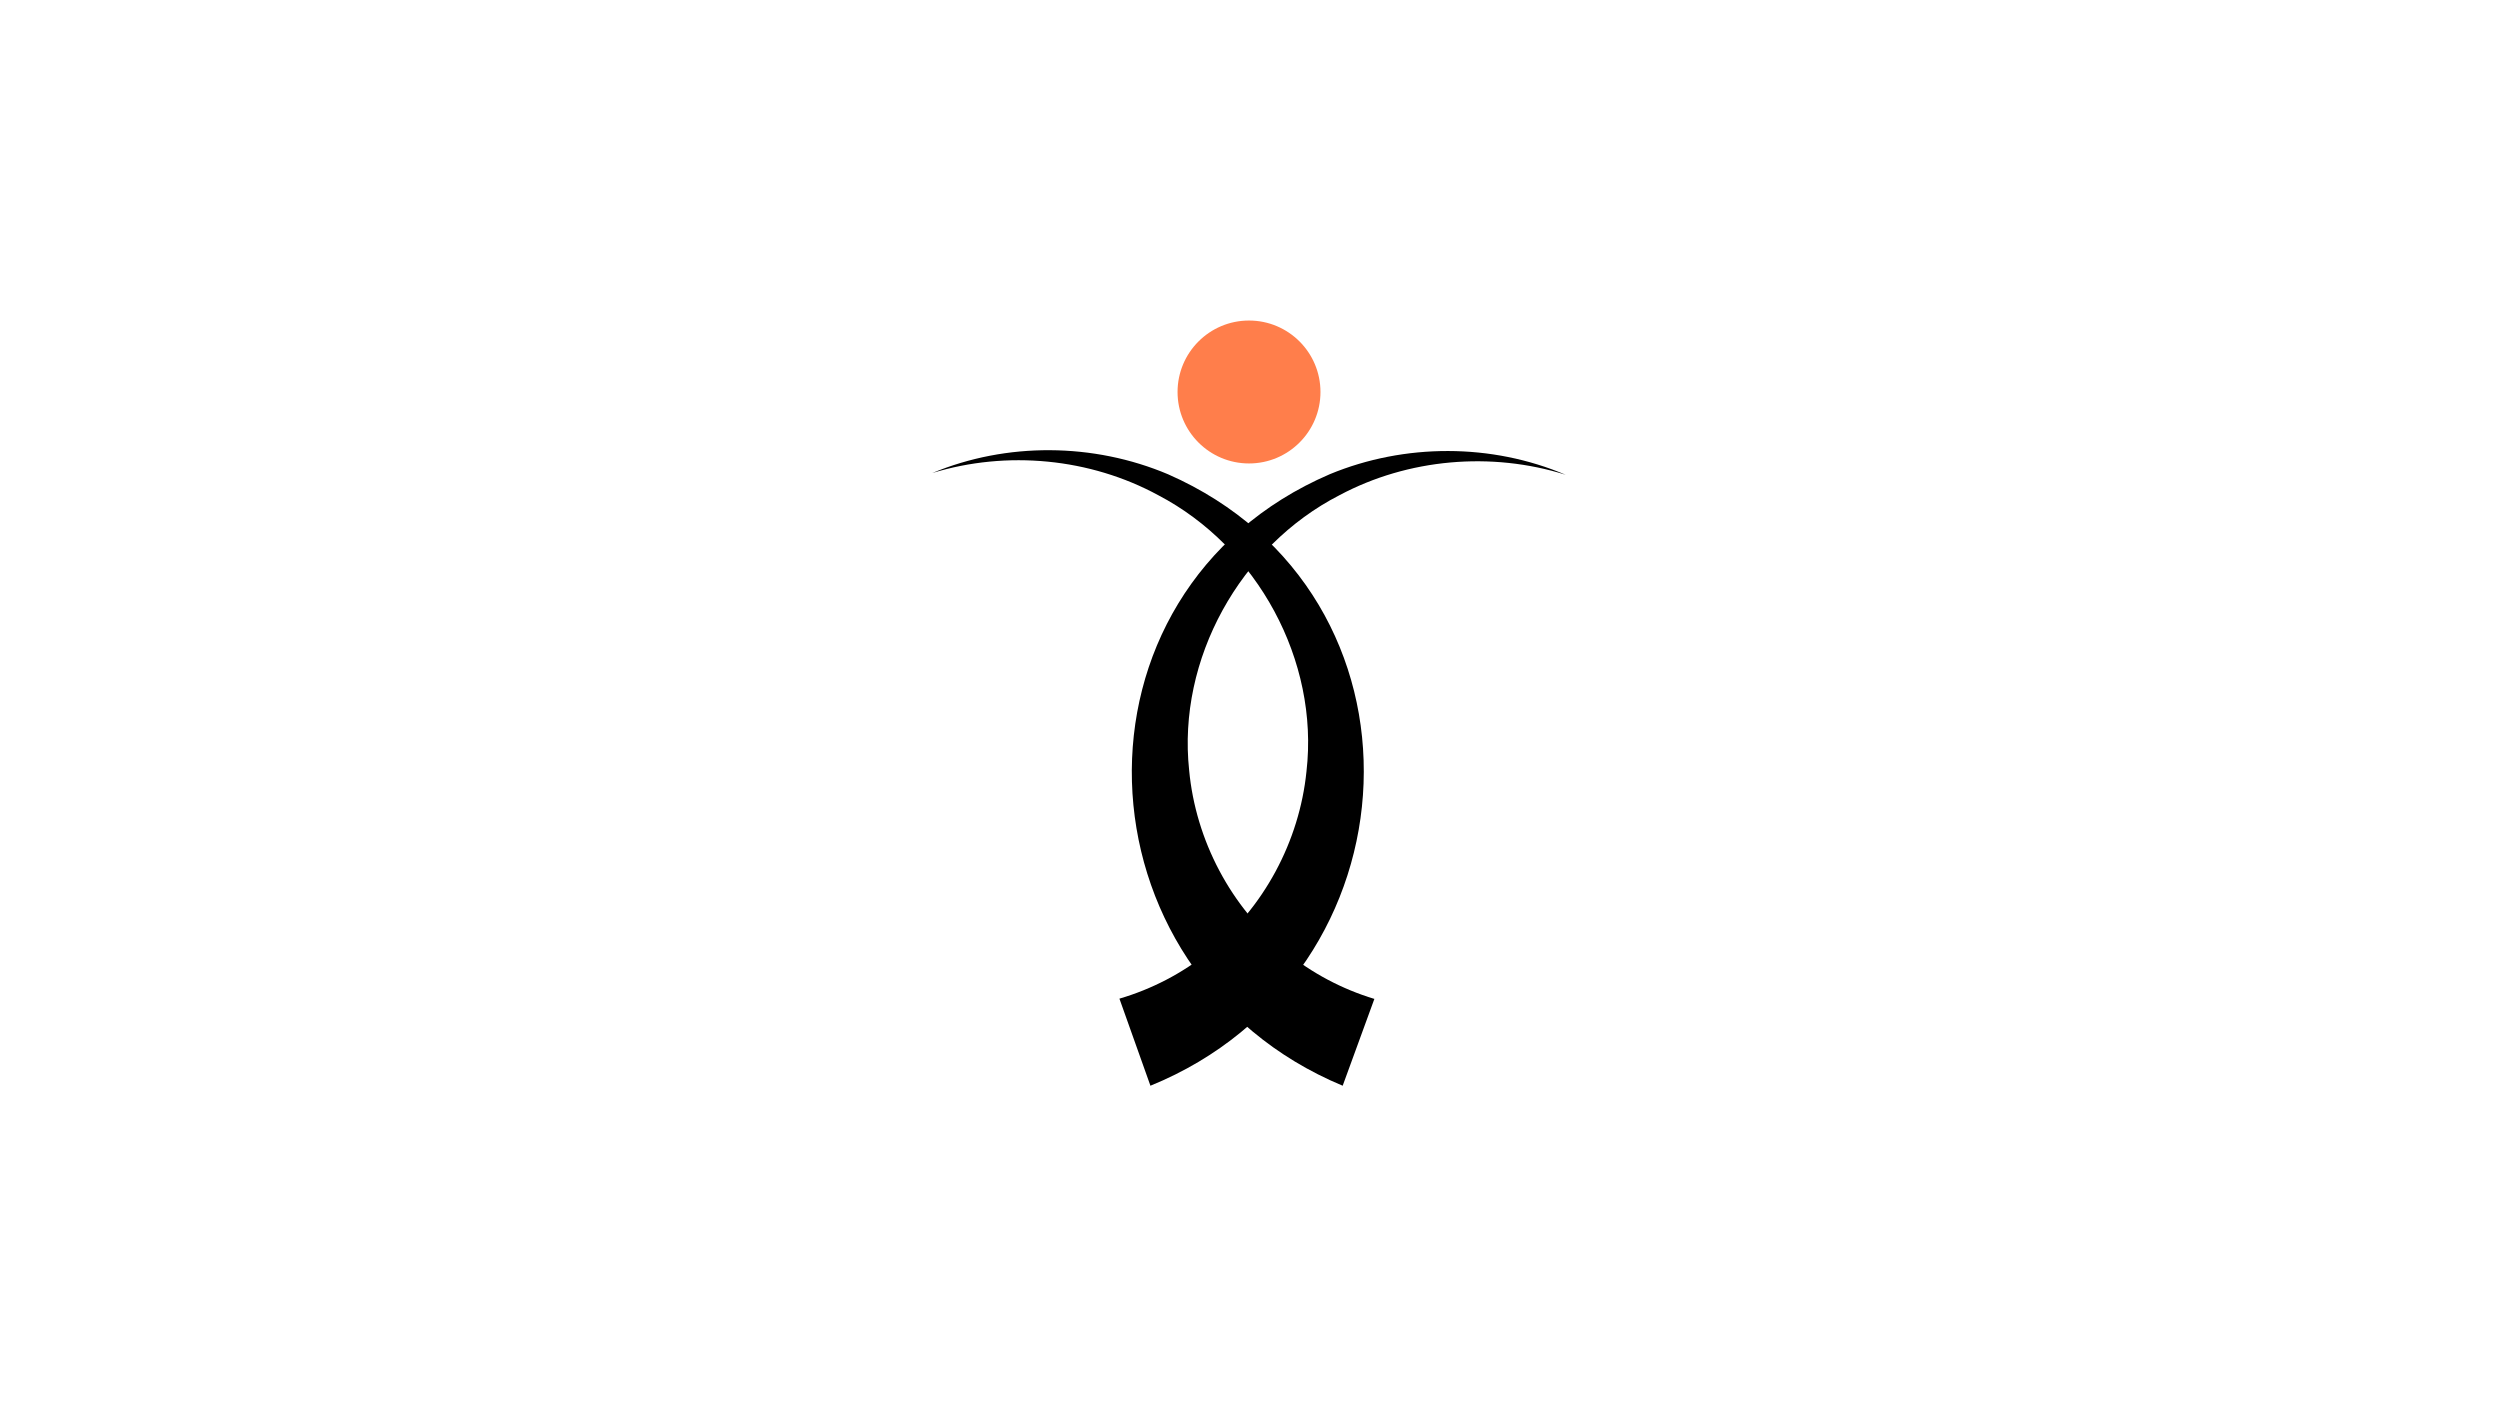
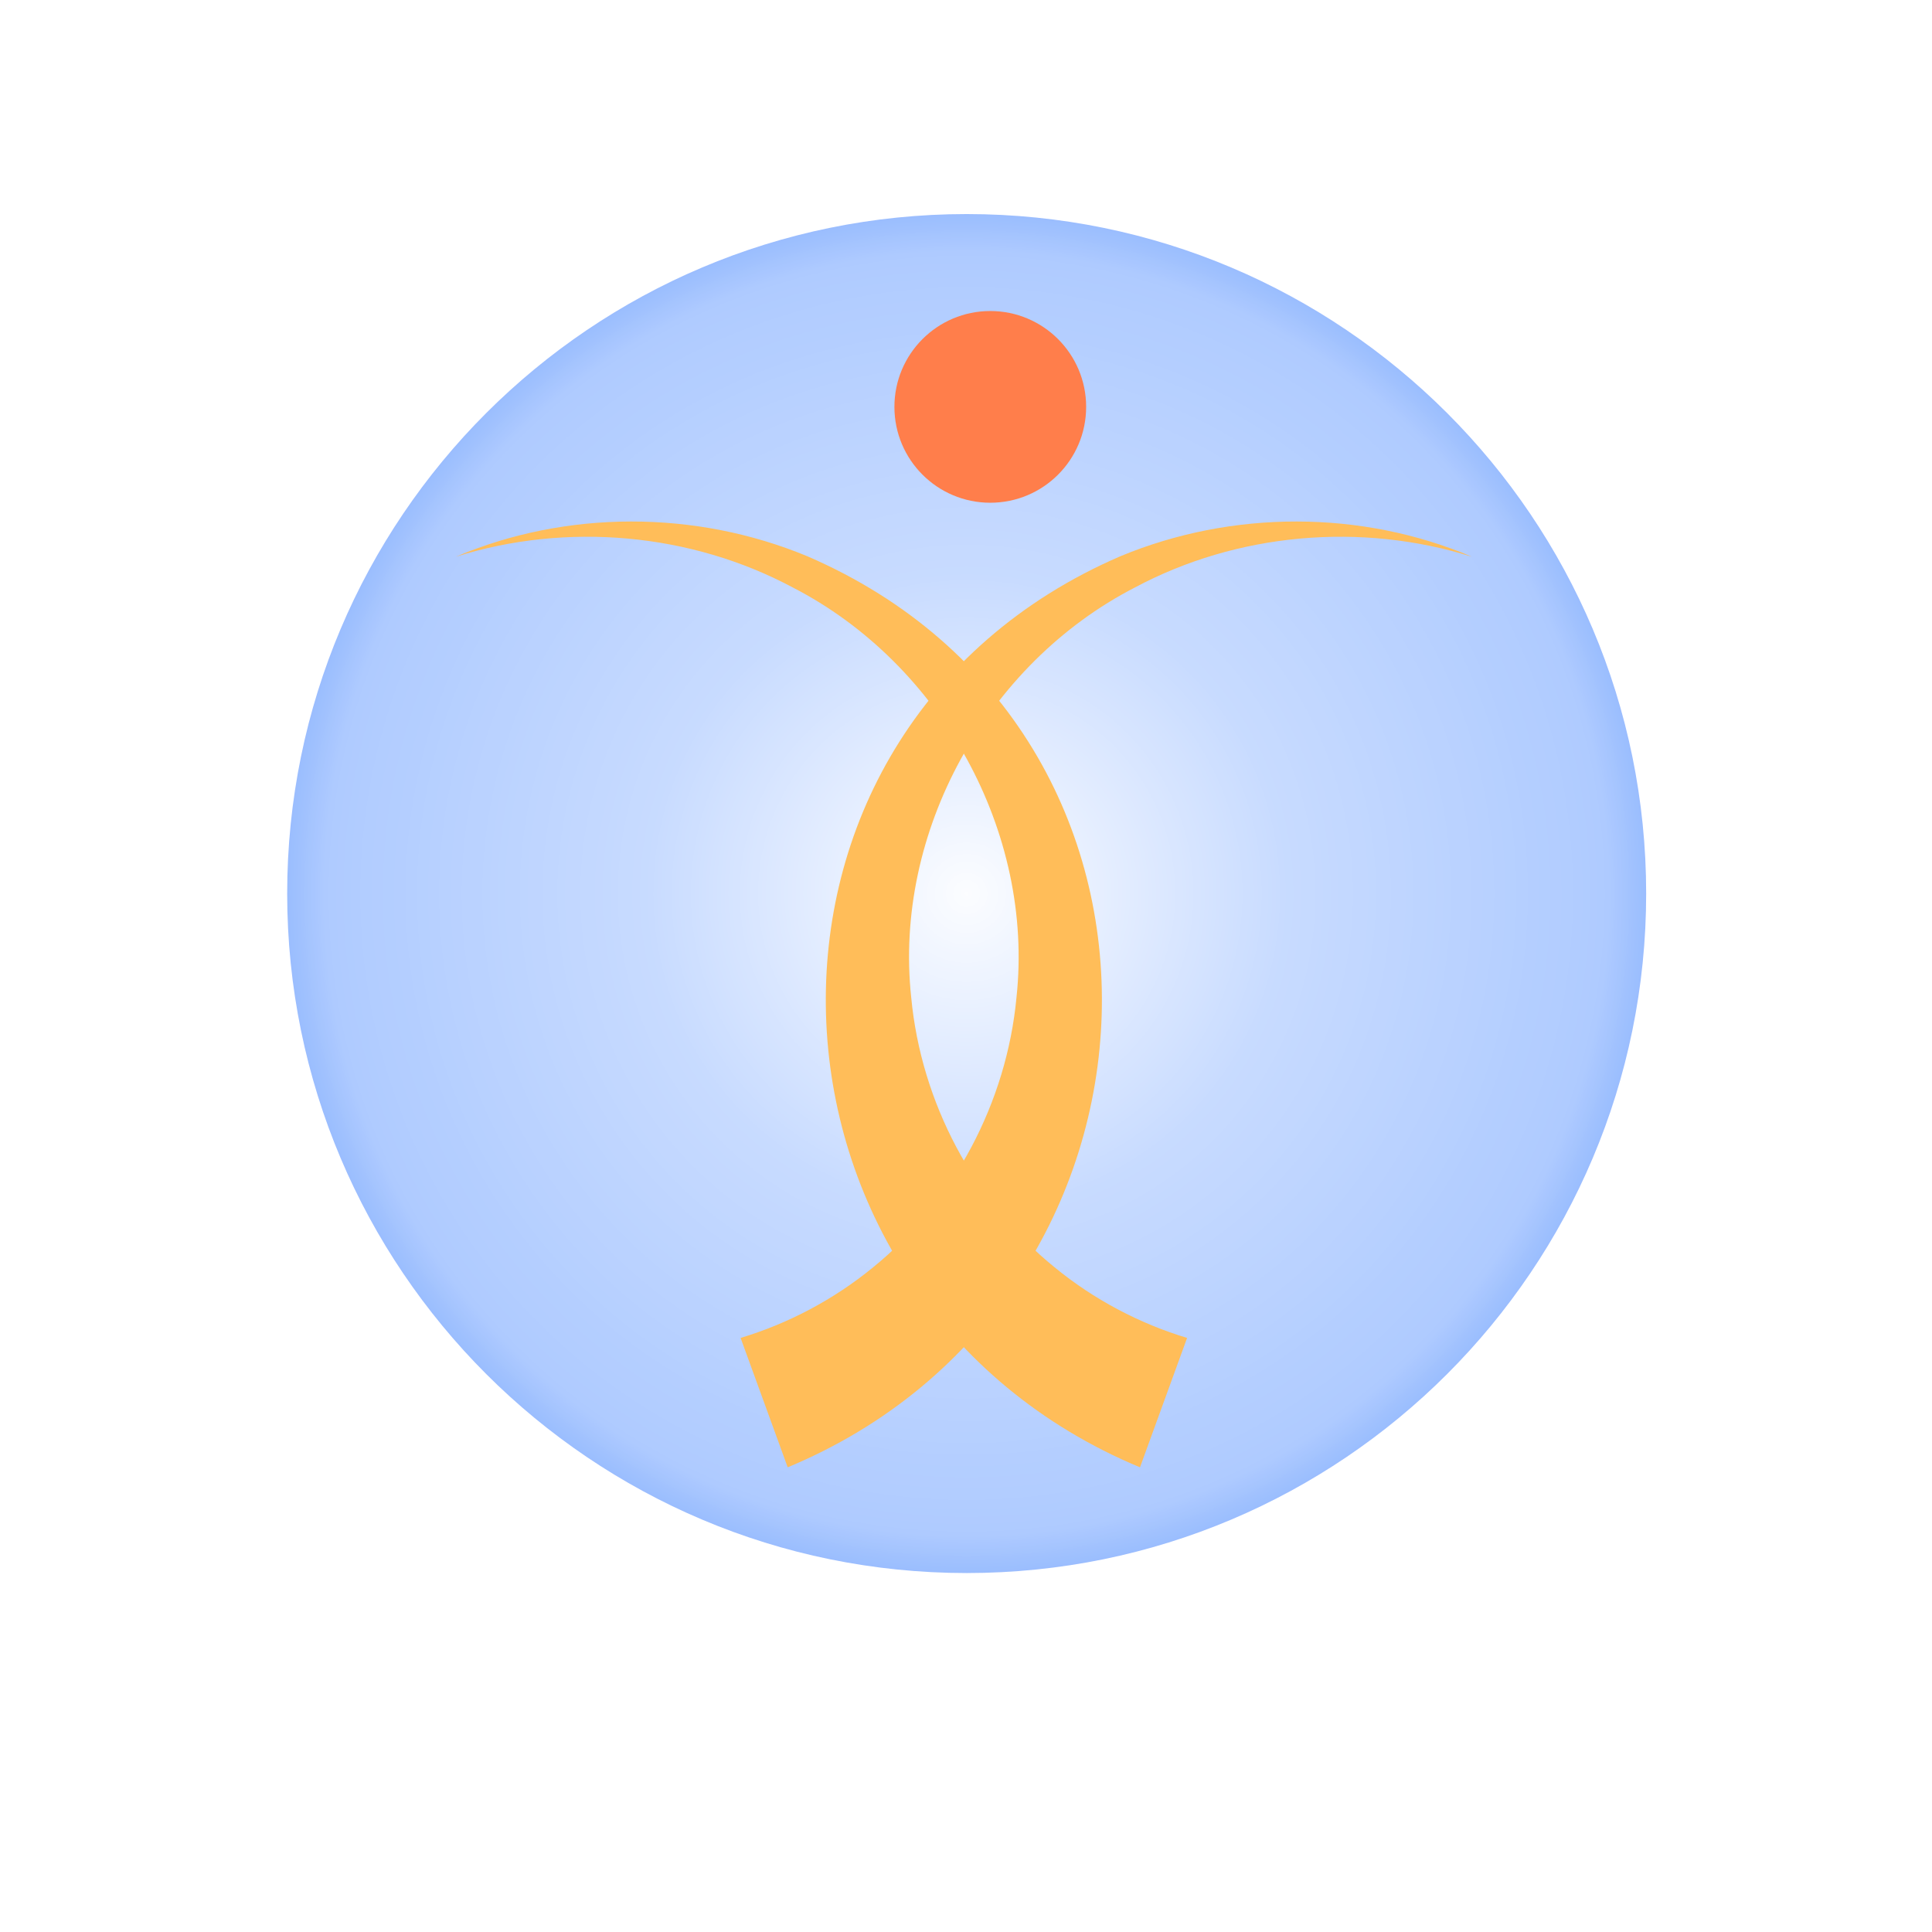
- <svg xmlns="http://www.w3.org/2000/svg" width="1920" zoomAndPan="magnify" viewBox="0 0 1440 810" height="1080" preserveAspectRatio="xMidYMid meet" version="1.0">
+ <svg xmlns="http://www.w3.org/2000/svg" width="700" zoomAndPan="magnify" viewBox="0 0 525 525" height="700" preserveAspectRatio="xMidYMid meet" version="1.0">
  <defs>
-     <clipPath id="77b63e8e55">
-       <path d="M 678.273 184.629 L 760.59 184.629 L 760.59 266.949 L 678.273 266.949 Z M 678.273 184.629 " clip-rule="nonzero" />
-     </clipPath>
-     <clipPath id="a91de9e72d">
-       <path d="M 719.43 184.629 C 696.699 184.629 678.273 203.059 678.273 225.789 C 678.273 248.52 696.699 266.949 719.43 266.949 C 742.164 266.949 760.59 248.52 760.59 225.789 C 760.59 203.059 742.164 184.629 719.43 184.629 Z M 719.43 184.629 " clip-rule="nonzero" />
-     </clipPath>
-     <clipPath id="d85ebaedbe">
-       <path d="M 536 259 L 786 259 L 786 626 L 536 626 Z M 536 259 " clip-rule="nonzero" />
-     </clipPath>
-     <clipPath id="75a8aea677">
-       <path d="M 662.652 625.438 L 536.109 270.047 L 774.215 185.262 L 900.762 540.656 Z M 662.652 625.438 " clip-rule="nonzero" />
-     </clipPath>
-     <clipPath id="c6f219e017">
-       <path d="M 900.582 540.719 L 774.039 185.324 L 535.934 270.109 L 662.477 625.5 Z M 900.582 540.719 " clip-rule="nonzero" />
-     </clipPath>
-     <clipPath id="c21912fef7">
-       <path d="M 651 259 L 902 259 L 902 626 L 651 626 Z M 651 259 " clip-rule="nonzero" />
-     </clipPath>
-     <clipPath id="52b15f7ccc">
-       <path d="M 536.129 538.828 L 665.496 184.453 L 902.918 271.125 L 773.555 625.504 Z M 536.129 538.828 " clip-rule="nonzero" />
-     </clipPath>
-     <clipPath id="80d9cedd83">
-       <path d="M 536.129 538.828 L 665.496 184.453 L 902.918 271.125 L 773.555 625.504 Z M 536.129 538.828 " clip-rule="nonzero" />
+     <clipPath id="119685a1eb">
+       <path d="M 78.039 58.168 L 447.328 58.168 L 447.328 427.457 L 78.039 427.457 Z M 78.039 58.168 " clip-rule="nonzero" />
+     </clipPath>
+     <clipPath id="48c7b07f2f">
+       <path d="M 262.684 58.168 C 160.707 58.168 78.039 140.836 78.039 242.812 C 78.039 344.789 160.707 427.457 262.684 427.457 C 364.66 427.457 447.328 344.789 447.328 242.812 C 447.328 140.836 364.66 58.168 262.684 58.168 Z M 262.684 58.168 " clip-rule="nonzero" />
+     </clipPath>
+     <radialGradient gradientTransform="matrix(1, 0, 0, 1, 78.0377, 58.16815)" gradientUnits="userSpaceOnUse" r="261.127" cx="184.645" id="1fc978136c" cy="184.645" fx="184.645" fy="184.645">
+       <stop stop-opacity="1" stop-color="rgb(98.679%, 99.121%, 100%)" offset="0" />
+       <stop stop-opacity="1" stop-color="rgb(98.439%, 98.965%, 100%)" offset="0.004" />
+       <stop stop-opacity="1" stop-color="rgb(98.201%, 98.808%, 100%)" offset="0.008" />
+       <stop stop-opacity="1" stop-color="rgb(97.961%, 98.653%, 100%)" offset="0.012" />
+       <stop stop-opacity="1" stop-color="rgb(97.722%, 98.497%, 100%)" offset="0.016" />
+       <stop stop-opacity="1" stop-color="rgb(97.482%, 98.341%, 100%)" offset="0.02" />
+       <stop stop-opacity="1" stop-color="rgb(97.243%, 98.184%, 100%)" offset="0.023" />
+       <stop stop-opacity="1" stop-color="rgb(97.003%, 98.029%, 100%)" offset="0.027" />
+       <stop stop-opacity="1" stop-color="rgb(96.765%, 97.873%, 100%)" offset="0.031" />
+       <stop stop-opacity="1" stop-color="rgb(96.526%, 97.717%, 100%)" offset="0.035" />
+       <stop stop-opacity="1" stop-color="rgb(96.286%, 97.562%, 100%)" offset="0.039" />
+       <stop stop-opacity="1" stop-color="rgb(96.046%, 97.404%, 100%)" offset="0.043" />
+       <stop stop-opacity="1" stop-color="rgb(95.807%, 97.249%, 100%)" offset="0.047" />
+       <stop stop-opacity="1" stop-color="rgb(95.567%, 97.093%, 100%)" offset="0.051" />
+       <stop stop-opacity="1" stop-color="rgb(95.329%, 96.938%, 100%)" offset="0.055" />
+       <stop stop-opacity="1" stop-color="rgb(95.09%, 96.78%, 100%)" offset="0.059" />
+       <stop stop-opacity="1" stop-color="rgb(94.85%, 96.625%, 100%)" offset="0.062" />
+       <stop stop-opacity="1" stop-color="rgb(94.611%, 96.469%, 100%)" offset="0.066" />
+       <stop stop-opacity="1" stop-color="rgb(94.371%, 96.313%, 100%)" offset="0.07" />
+       <stop stop-opacity="1" stop-color="rgb(94.131%, 96.156%, 100%)" offset="0.074" />
+       <stop stop-opacity="1" stop-color="rgb(93.893%, 96.001%, 100%)" offset="0.078" />
+       <stop stop-opacity="1" stop-color="rgb(93.654%, 95.845%, 100%)" offset="0.082" />
+       <stop stop-opacity="1" stop-color="rgb(93.414%, 95.689%, 100%)" offset="0.086" />
+       <stop stop-opacity="1" stop-color="rgb(93.175%, 95.532%, 100%)" offset="0.09" />
+       <stop stop-opacity="1" stop-color="rgb(92.935%, 95.377%, 100%)" offset="0.094" />
+       <stop stop-opacity="1" stop-color="rgb(92.697%, 95.221%, 100%)" offset="0.098" />
+       <stop stop-opacity="1" stop-color="rgb(92.458%, 95.065%, 100%)" offset="0.102" />
+       <stop stop-opacity="1" stop-color="rgb(92.218%, 94.908%, 100%)" offset="0.105" />
+       <stop stop-opacity="1" stop-color="rgb(91.978%, 94.753%, 100%)" offset="0.109" />
+       <stop stop-opacity="1" stop-color="rgb(91.739%, 94.597%, 100%)" offset="0.113" />
+       <stop stop-opacity="1" stop-color="rgb(91.499%, 94.441%, 100%)" offset="0.117" />
+       <stop stop-opacity="1" stop-color="rgb(91.261%, 94.284%, 100%)" offset="0.121" />
+       <stop stop-opacity="1" stop-color="rgb(91.022%, 94.128%, 100%)" offset="0.125" />
+       <stop stop-opacity="1" stop-color="rgb(90.782%, 93.973%, 100%)" offset="0.129" />
+       <stop stop-opacity="1" stop-color="rgb(90.543%, 93.817%, 100%)" offset="0.133" />
+       <stop stop-opacity="1" stop-color="rgb(90.303%, 93.66%, 100%)" offset="0.137" />
+       <stop stop-opacity="1" stop-color="rgb(90.063%, 93.504%, 100%)" offset="0.141" />
+       <stop stop-opacity="1" stop-color="rgb(89.825%, 93.349%, 100%)" offset="0.145" />
+       <stop stop-opacity="1" stop-color="rgb(89.586%, 93.193%, 100%)" offset="0.148" />
+       <stop stop-opacity="1" stop-color="rgb(89.346%, 93.036%, 100%)" offset="0.152" />
+       <stop stop-opacity="1" stop-color="rgb(89.107%, 92.88%, 100%)" offset="0.156" />
+       <stop stop-opacity="1" stop-color="rgb(88.867%, 92.725%, 100%)" offset="0.16" />
+       <stop stop-opacity="1" stop-color="rgb(88.628%, 92.569%, 100%)" offset="0.164" />
+       <stop stop-opacity="1" stop-color="rgb(88.39%, 92.412%, 100%)" offset="0.168" />
+       <stop stop-opacity="1" stop-color="rgb(88.15%, 92.256%, 100%)" offset="0.172" />
+       <stop stop-opacity="1" stop-color="rgb(87.91%, 92.101%, 100%)" offset="0.176" />
+       <stop stop-opacity="1" stop-color="rgb(87.671%, 91.945%, 100%)" offset="0.18" />
+       <stop stop-opacity="1" stop-color="rgb(87.431%, 91.788%, 100%)" offset="0.184" />
+       <stop stop-opacity="1" stop-color="rgb(87.192%, 91.632%, 100%)" offset="0.188" />
+       <stop stop-opacity="1" stop-color="rgb(86.954%, 91.476%, 100%)" offset="0.191" />
+       <stop stop-opacity="1" stop-color="rgb(86.714%, 91.321%, 100%)" offset="0.195" />
+       <stop stop-opacity="1" stop-color="rgb(86.475%, 91.164%, 100%)" offset="0.199" />
+       <stop stop-opacity="1" stop-color="rgb(86.235%, 91.008%, 100%)" offset="0.203" />
+       <stop stop-opacity="1" stop-color="rgb(85.995%, 90.852%, 100%)" offset="0.207" />
+       <stop stop-opacity="1" stop-color="rgb(85.756%, 90.697%, 100%)" offset="0.211" />
+       <stop stop-opacity="1" stop-color="rgb(85.518%, 90.54%, 100%)" offset="0.215" />
+       <stop stop-opacity="1" stop-color="rgb(85.278%, 90.384%, 100%)" offset="0.219" />
+       <stop stop-opacity="1" stop-color="rgb(85.039%, 90.228%, 100%)" offset="0.223" />
+       <stop stop-opacity="1" stop-color="rgb(84.799%, 90.073%, 100%)" offset="0.227" />
+       <stop stop-opacity="1" stop-color="rgb(84.56%, 89.915%, 100%)" offset="0.23" />
+       <stop stop-opacity="1" stop-color="rgb(84.322%, 89.76%, 100%)" offset="0.234" />
+       <stop stop-opacity="1" stop-color="rgb(84.082%, 89.604%, 100%)" offset="0.238" />
+       <stop stop-opacity="1" stop-color="rgb(83.842%, 89.449%, 100%)" offset="0.242" />
+       <stop stop-opacity="1" stop-color="rgb(83.603%, 89.291%, 100%)" offset="0.246" />
+       <stop stop-opacity="1" stop-color="rgb(83.363%, 89.136%, 100%)" offset="0.25" />
+       <stop stop-opacity="1" stop-color="rgb(83.124%, 88.98%, 100%)" offset="0.254" />
+       <stop stop-opacity="1" stop-color="rgb(82.886%, 88.824%, 100%)" offset="0.258" />
+       <stop stop-opacity="1" stop-color="rgb(82.646%, 88.667%, 100%)" offset="0.262" />
+       <stop stop-opacity="1" stop-color="rgb(82.407%, 88.512%, 100%)" offset="0.266" />
+       <stop stop-opacity="1" stop-color="rgb(82.167%, 88.356%, 100%)" offset="0.27" />
+       <stop stop-opacity="1" stop-color="rgb(81.927%, 88.2%, 100%)" offset="0.273" />
+       <stop stop-opacity="1" stop-color="rgb(81.688%, 88.043%, 100%)" offset="0.277" />
+       <stop stop-opacity="1" stop-color="rgb(81.45%, 87.888%, 100%)" offset="0.281" />
+       <stop stop-opacity="1" stop-color="rgb(81.21%, 87.732%, 100%)" offset="0.285" />
+       <stop stop-opacity="1" stop-color="rgb(80.971%, 87.576%, 100%)" offset="0.289" />
+       <stop stop-opacity="1" stop-color="rgb(80.731%, 87.419%, 100%)" offset="0.293" />
+       <stop stop-opacity="1" stop-color="rgb(80.492%, 87.263%, 100%)" offset="0.297" />
+       <stop stop-opacity="1" stop-color="rgb(80.252%, 87.108%, 100%)" offset="0.301" />
+       <stop stop-opacity="1" stop-color="rgb(80.014%, 86.952%, 100%)" offset="0.305" />
+       <stop stop-opacity="1" stop-color="rgb(79.774%, 86.797%, 100%)" offset="0.309" />
+       <stop stop-opacity="1" stop-color="rgb(79.535%, 86.639%, 100%)" offset="0.312" />
+       <stop stop-opacity="1" stop-color="rgb(79.295%, 86.484%, 100%)" offset="0.316" />
+       <stop stop-opacity="1" stop-color="rgb(79.056%, 86.328%, 100%)" offset="0.32" />
+       <stop stop-opacity="1" stop-color="rgb(78.816%, 86.172%, 100%)" offset="0.324" />
+       <stop stop-opacity="1" stop-color="rgb(78.505%, 85.97%, 100%)" offset="0.328" />
+       <stop stop-opacity="1" stop-color="rgb(78.198%, 85.77%, 100%)" offset="0.336" />
+       <stop stop-opacity="1" stop-color="rgb(77.969%, 85.622%, 100%)" offset="0.344" />
+       <stop stop-opacity="1" stop-color="rgb(77.74%, 85.475%, 100%)" offset="0.352" />
+       <stop stop-opacity="1" stop-color="rgb(77.51%, 85.327%, 100%)" offset="0.359" />
+       <stop stop-opacity="1" stop-color="rgb(77.281%, 85.181%, 100%)" offset="0.367" />
+       <stop stop-opacity="1" stop-color="rgb(77.052%, 85.033%, 100%)" offset="0.375" />
+       <stop stop-opacity="1" stop-color="rgb(76.823%, 84.886%, 100%)" offset="0.383" />
+       <stop stop-opacity="1" stop-color="rgb(76.593%, 84.738%, 100%)" offset="0.391" />
+       <stop stop-opacity="1" stop-color="rgb(76.364%, 84.59%, 100%)" offset="0.398" />
+       <stop stop-opacity="1" stop-color="rgb(76.135%, 84.444%, 100%)" offset="0.406" />
+       <stop stop-opacity="1" stop-color="rgb(75.906%, 84.296%, 100%)" offset="0.414" />
+       <stop stop-opacity="1" stop-color="rgb(75.677%, 84.149%, 100%)" offset="0.422" />
+       <stop stop-opacity="1" stop-color="rgb(75.447%, 84.001%, 100%)" offset="0.43" />
+       <stop stop-opacity="1" stop-color="rgb(75.218%, 83.855%, 100%)" offset="0.438" />
+       <stop stop-opacity="1" stop-color="rgb(74.989%, 83.707%, 100%)" offset="0.445" />
+       <stop stop-opacity="1" stop-color="rgb(74.76%, 83.559%, 100%)" offset="0.453" />
+       <stop stop-opacity="1" stop-color="rgb(74.53%, 83.412%, 100%)" offset="0.461" />
+       <stop stop-opacity="1" stop-color="rgb(74.301%, 83.264%, 100%)" offset="0.469" />
+       <stop stop-opacity="1" stop-color="rgb(74.072%, 83.118%, 100%)" offset="0.477" />
+       <stop stop-opacity="1" stop-color="rgb(73.843%, 82.97%, 100%)" offset="0.484" />
+       <stop stop-opacity="1" stop-color="rgb(73.613%, 82.823%, 100%)" offset="0.492" />
+       <stop stop-opacity="1" stop-color="rgb(73.384%, 82.675%, 100%)" offset="0.5" />
+       <stop stop-opacity="1" stop-color="rgb(73.097%, 82.491%, 100%)" offset="0.508" />
+       <stop stop-opacity="1" stop-color="rgb(72.754%, 82.269%, 100%)" offset="0.52" />
+       <stop stop-opacity="1" stop-color="rgb(72.411%, 82.048%, 100%)" offset="0.531" />
+       <stop stop-opacity="1" stop-color="rgb(72.066%, 81.828%, 100%)" offset="0.543" />
+       <stop stop-opacity="1" stop-color="rgb(71.722%, 81.607%, 100%)" offset="0.555" />
+       <stop stop-opacity="1" stop-color="rgb(71.379%, 81.386%, 100%)" offset="0.566" />
+       <stop stop-opacity="1" stop-color="rgb(71.034%, 81.165%, 100%)" offset="0.578" />
+       <stop stop-opacity="1" stop-color="rgb(70.691%, 80.943%, 100%)" offset="0.59" />
+       <stop stop-opacity="1" stop-color="rgb(70.348%, 80.722%, 100%)" offset="0.602" />
+       <stop stop-opacity="1" stop-color="rgb(70.003%, 80.501%, 100%)" offset="0.613" />
+       <stop stop-opacity="1" stop-color="rgb(69.659%, 80.28%, 100%)" offset="0.625" />
+       <stop stop-opacity="1" stop-color="rgb(69.373%, 80.096%, 100%)" offset="0.637" />
+       <stop stop-opacity="1" stop-color="rgb(69.144%, 79.948%, 100%)" offset="0.645" />
+       <stop stop-opacity="1" stop-color="rgb(68.915%, 79.802%, 100%)" offset="0.652" />
+       <stop stop-opacity="1" stop-color="rgb(68.607%, 79.602%, 99.994%)" offset="0.66" />
+       <stop stop-opacity="1" stop-color="rgb(68.042%, 79.224%, 99.968%)" offset="0.668" />
+       <stop stop-opacity="1" stop-color="rgb(67.297%, 78.723%, 99.927%)" offset="0.672" />
+       <stop stop-opacity="1" stop-color="rgb(66.553%, 78.223%, 99.886%)" offset="0.676" />
+       <stop stop-opacity="1" stop-color="rgb(65.807%, 77.722%, 99.844%)" offset="0.68" />
+       <stop stop-opacity="1" stop-color="rgb(65.062%, 77.22%, 99.803%)" offset="0.684" />
+       <stop stop-opacity="1" stop-color="rgb(64.317%, 76.72%, 99.762%)" offset="0.688" />
+       <stop stop-opacity="1" stop-color="rgb(63.573%, 76.219%, 99.721%)" offset="0.691" />
+       <stop stop-opacity="1" stop-color="rgb(62.828%, 75.719%, 99.681%)" offset="0.695" />
+       <stop stop-opacity="1" stop-color="rgb(62.083%, 75.217%, 99.64%)" offset="0.699" />
+       <stop stop-opacity="1" stop-color="rgb(61.337%, 74.716%, 99.599%)" offset="0.703" />
+       <stop stop-opacity="1" stop-color="rgb(60.593%, 74.216%, 99.557%)" offset="0.707" />
+       <stop stop-opacity="1" stop-color="rgb(59.848%, 73.715%, 99.516%)" offset="0.711" />
+       <stop stop-opacity="1" stop-color="rgb(59.103%, 73.213%, 99.475%)" offset="0.715" />
+       <stop stop-opacity="1" stop-color="rgb(58.359%, 72.713%, 99.434%)" offset="0.719" />
+       <stop stop-opacity="1" stop-color="rgb(57.614%, 72.212%, 99.393%)" offset="0.723" />
+       <stop stop-opacity="1" stop-color="rgb(56.868%, 71.712%, 99.352%)" offset="0.727" />
+       <stop stop-opacity="1" stop-color="rgb(56.123%, 71.21%, 99.31%)" offset="0.73" />
+       <stop stop-opacity="1" stop-color="rgb(55.379%, 70.709%, 99.271%)" offset="0.734" />
+       <stop stop-opacity="1" stop-color="rgb(54.634%, 70.209%, 99.229%)" offset="0.738" />
+       <stop stop-opacity="1" stop-color="rgb(53.889%, 69.707%, 99.188%)" offset="0.742" />
+       <stop stop-opacity="1" stop-color="rgb(53.145%, 69.206%, 99.147%)" offset="0.746" />
+       <stop stop-opacity="1" stop-color="rgb(52.399%, 68.706%, 99.106%)" offset="0.75" />
+       <stop stop-opacity="1" stop-color="rgb(51.654%, 68.205%, 99.065%)" offset="0.754" />
+       <stop stop-opacity="1" stop-color="rgb(50.909%, 67.703%, 99.023%)" offset="0.758" />
+       <stop stop-opacity="1" stop-color="rgb(50.165%, 67.203%, 98.982%)" offset="0.762" />
+       <stop stop-opacity="1" stop-color="rgb(49.42%, 66.702%, 98.941%)" offset="0.766" />
+       <stop stop-opacity="1" stop-color="rgb(48.676%, 66.202%, 98.9%)" offset="0.77" />
+       <stop stop-opacity="1" stop-color="rgb(47.929%, 65.7%, 98.859%)" offset="0.773" />
+       <stop stop-opacity="1" stop-color="rgb(47.185%, 65.199%, 98.819%)" offset="0.777" />
+       <stop stop-opacity="1" stop-color="rgb(46.44%, 64.699%, 98.778%)" offset="0.781" />
+       <stop stop-opacity="1" stop-color="rgb(45.695%, 64.198%, 98.737%)" offset="0.785" />
+       <stop stop-opacity="1" stop-color="rgb(44.951%, 63.696%, 98.695%)" offset="0.789" />
+       <stop stop-opacity="1" stop-color="rgb(44.206%, 63.196%, 98.654%)" offset="0.793" />
+       <stop stop-opacity="1" stop-color="rgb(43.46%, 62.695%, 98.613%)" offset="0.797" />
+       <stop stop-opacity="1" stop-color="rgb(42.715%, 62.195%, 98.572%)" offset="0.801" />
+       <stop stop-opacity="1" stop-color="rgb(41.971%, 61.693%, 98.531%)" offset="0.805" />
+       <stop stop-opacity="1" stop-color="rgb(41.226%, 61.192%, 98.489%)" offset="0.809" />
+       <stop stop-opacity="1" stop-color="rgb(40.482%, 60.692%, 98.448%)" offset="0.812" />
+       <stop stop-opacity="1" stop-color="rgb(39.737%, 60.19%, 98.407%)" offset="0.816" />
+       <stop stop-opacity="1" stop-color="rgb(38.991%, 59.689%, 98.367%)" offset="0.82" />
+       <stop stop-opacity="1" stop-color="rgb(38.246%, 59.189%, 98.326%)" offset="0.824" />
+       <stop stop-opacity="1" stop-color="rgb(37.502%, 58.688%, 98.285%)" offset="0.828" />
+       <stop stop-opacity="1" stop-color="rgb(36.757%, 58.186%, 98.244%)" offset="0.832" />
+       <stop stop-opacity="1" stop-color="rgb(36.012%, 57.686%, 98.203%)" offset="0.836" />
+       <stop stop-opacity="1" stop-color="rgb(35.268%, 57.185%, 98.161%)" offset="0.84" />
+       <stop stop-opacity="1" stop-color="rgb(34.521%, 56.685%, 98.12%)" offset="0.844" />
+       <stop stop-opacity="1" stop-color="rgb(33.777%, 56.183%, 98.079%)" offset="0.848" />
+       <stop stop-opacity="1" stop-color="rgb(33.032%, 55.682%, 98.038%)" offset="0.852" />
+       <stop stop-opacity="1" stop-color="rgb(32.288%, 55.182%, 97.997%)" offset="0.855" />
+       <stop stop-opacity="1" stop-color="rgb(31.543%, 54.681%, 97.955%)" offset="0.859" />
+       <stop stop-opacity="1" stop-color="rgb(30.798%, 54.179%, 97.916%)" offset="0.863" />
+       <stop stop-opacity="1" stop-color="rgb(30.052%, 53.679%, 97.874%)" offset="0.867" />
+       <stop stop-opacity="1" stop-color="rgb(29.308%, 53.178%, 97.833%)" offset="0.871" />
+       <stop stop-opacity="1" stop-color="rgb(28.563%, 52.676%, 97.792%)" offset="0.875" />
+       <stop stop-opacity="1" stop-color="rgb(27.818%, 52.176%, 97.751%)" offset="0.879" />
+       <stop stop-opacity="1" stop-color="rgb(27.074%, 51.675%, 97.71%)" offset="0.883" />
+       <stop stop-opacity="1" stop-color="rgb(26.329%, 51.175%, 97.668%)" offset="0.887" />
+       <stop stop-opacity="1" stop-color="rgb(25.583%, 50.673%, 97.627%)" offset="0.891" />
+       <stop stop-opacity="1" stop-color="rgb(24.838%, 50.172%, 97.586%)" offset="0.895" />
+       <stop stop-opacity="1" stop-color="rgb(24.094%, 49.672%, 97.545%)" offset="0.898" />
+       <stop stop-opacity="1" stop-color="rgb(23.349%, 49.171%, 97.505%)" offset="0.902" />
+       <stop stop-opacity="1" stop-color="rgb(22.604%, 48.669%, 97.464%)" offset="0.906" />
+       <stop stop-opacity="1" stop-color="rgb(21.86%, 48.169%, 97.423%)" offset="0.91" />
+       <stop stop-opacity="1" stop-color="rgb(21.114%, 47.668%, 97.382%)" offset="0.914" />
+       <stop stop-opacity="1" stop-color="rgb(20.369%, 47.168%, 97.34%)" offset="0.918" />
+       <stop stop-opacity="1" stop-color="rgb(19.624%, 46.666%, 97.299%)" offset="0.922" />
+       <stop stop-opacity="1" stop-color="rgb(18.88%, 46.165%, 97.258%)" offset="0.926" />
+       <stop stop-opacity="1" stop-color="rgb(18.135%, 45.665%, 97.217%)" offset="0.93" />
+       <stop stop-opacity="1" stop-color="rgb(17.39%, 45.164%, 97.176%)" offset="0.934" />
+       <stop stop-opacity="1" stop-color="rgb(16.644%, 44.662%, 97.134%)" offset="0.938" />
+       <stop stop-opacity="1" stop-color="rgb(15.9%, 44.162%, 97.093%)" offset="0.941" />
+       <stop stop-opacity="1" stop-color="rgb(15.155%, 43.661%, 97.054%)" offset="0.945" />
+       <stop stop-opacity="1" stop-color="rgb(14.41%, 43.159%, 97.012%)" offset="0.949" />
+       <stop stop-opacity="1" stop-color="rgb(13.666%, 42.659%, 96.971%)" offset="0.953" />
+       <stop stop-opacity="1" stop-color="rgb(12.921%, 42.159%, 96.93%)" offset="0.957" />
+       <stop stop-opacity="1" stop-color="rgb(12.175%, 41.658%, 96.889%)" offset="0.961" />
+       <stop stop-opacity="1" stop-color="rgb(11.43%, 41.156%, 96.848%)" offset="0.965" />
+       <stop stop-opacity="1" stop-color="rgb(10.686%, 40.656%, 96.806%)" offset="0.969" />
+       <stop stop-opacity="1" stop-color="rgb(9.941%, 40.155%, 96.765%)" offset="0.973" />
+       <stop stop-opacity="1" stop-color="rgb(9.196%, 39.655%, 96.724%)" offset="0.977" />
+       <stop stop-opacity="1" stop-color="rgb(8.452%, 39.153%, 96.683%)" offset="0.98" />
+       <stop stop-opacity="1" stop-color="rgb(7.706%, 38.652%, 96.642%)" offset="0.984" />
+       <stop stop-opacity="1" stop-color="rgb(6.961%, 38.152%, 96.602%)" offset="0.988" />
+       <stop stop-opacity="1" stop-color="rgb(6.216%, 37.651%, 96.561%)" offset="0.992" />
+       <stop stop-opacity="1" stop-color="rgb(5.472%, 37.149%, 96.519%)" offset="0.996" />
+       <stop stop-opacity="1" stop-color="rgb(5.099%, 36.899%, 96.5%)" offset="1" />
+     </radialGradient>
+     <clipPath id="cda8392fb0">
+       <path d="M 123 141 L 300 141 L 300 399 L 123 399 Z M 123 141 " clip-rule="nonzero" />
+     </clipPath>
+     <clipPath id="642c55f650">
+       <path d="M 213.922 398.828 L 123.289 149.816 L 290 89.137 L 380.633 338.152 Z M 213.922 398.828 " clip-rule="nonzero" />
+     </clipPath>
+     <clipPath id="bbfab664d2">
+       <path d="M 380.777 338.098 L 290.145 89.086 L 123.43 149.762 L 214.066 398.777 Z M 380.777 338.098 " clip-rule="nonzero" />
+     </clipPath>
+     <clipPath id="5fd7f5ecf7">
+       <path d="M 224 141 L 400 141 L 400 399 L 224 399 Z M 224 141 " clip-rule="nonzero" />
+     </clipPath>
+     <clipPath id="64a4dc3ad0">
+       <path d="M 143.055 338.098 L 233.688 89.086 L 400.398 149.762 L 309.766 398.777 Z M 143.055 338.098 " clip-rule="nonzero" />
+     </clipPath>
+     <clipPath id="f706792f94">
+       <path d="M 143.055 338.098 L 233.688 89.086 L 400.398 149.762 L 309.766 398.777 Z M 143.055 338.098 " clip-rule="nonzero" />
+     </clipPath>
+     <clipPath id="947c335e10">
+       <path d="M 243.047 84.516 L 295.148 84.516 L 295.148 136.613 L 243.047 136.613 Z M 243.047 84.516 " clip-rule="nonzero" />
+     </clipPath>
+     <clipPath id="e23d5810a8">
+       <path d="M 269.098 84.516 C 254.711 84.516 243.047 96.18 243.047 110.566 C 243.047 124.953 254.711 136.613 269.098 136.613 C 283.484 136.613 295.148 124.953 295.148 110.566 C 295.148 96.18 283.484 84.516 269.098 84.516 Z M 269.098 84.516 " clip-rule="nonzero" />
    </clipPath>
  </defs>
-   <g clip-path="url(#77b63e8e55)">
-     <g clip-path="url(#a91de9e72d)">
-       <path fill="#ff7e4b" d="M 678.273 184.629 L 760.59 184.629 L 760.59 266.945 L 678.273 266.945 Z M 678.273 184.629 " fill-opacity="1" fill-rule="nonzero" />
-     </g>
-   </g>
-   <g clip-path="url(#d85ebaedbe)">
-     <g clip-path="url(#75a8aea677)">
-       <g clip-path="url(#c6f219e017)">
-         <path fill="#000000" d="M 662.648 625.379 C 819.328 561.551 829.957 342.309 672.84 273.199 C 629.77 254.973 579.793 254.641 536.988 272.473 C 580.047 259.27 627.906 263.922 667.137 285.227 C 724.285 315.125 759.859 380.516 752.531 444.344 C 748.438 484.754 727.785 523.094 696.391 548.23 C 681.027 560.641 663.395 569.766 644.789 575.223 C 644.789 575.223 662.648 625.379 662.648 625.379 Z M 662.648 625.379 " fill-opacity="1" fill-rule="nonzero" />
+   <g clip-path="url(#119685a1eb)">
+     <g clip-path="url(#48c7b07f2f)">
+       <path fill="url(#1fc978136c)" d="M 78.039 58.168 L 78.039 427.457 L 447.328 427.457 L 447.328 58.168 Z M 78.039 58.168 " fill-rule="nonzero" />
+     </g>
+   </g>
+   <g clip-path="url(#cda8392fb0)">
+     <g clip-path="url(#642c55f650)">
+       <g clip-path="url(#bbfab664d2)">
+         <path fill="#ffbd59" d="M 213.914 398.785 C 323.754 353.141 330.148 198.953 219.352 151.141 C 188.98 138.535 153.844 138.551 123.836 151.297 C 154.047 141.801 187.715 144.836 215.398 159.625 C 255.723 180.363 281.055 226.156 276.215 271.07 C 273.539 299.5 259.207 326.555 237.258 344.379 C 226.52 353.18 214.168 359.68 201.113 363.609 C 201.113 363.609 213.914 398.785 213.914 398.785 Z M 213.914 398.785 " fill-opacity="1" fill-rule="nonzero" />
      </g>
    </g>
  </g>
-   <g clip-path="url(#c21912fef7)">
-     <g clip-path="url(#52b15f7ccc)">
-       <g clip-path="url(#80d9cedd83)">
-         <path fill="#000000" d="M 773.383 625.379 C 617.215 560.309 608.332 340.988 765.992 273.129 C 809.203 255.246 859.184 255.312 901.844 273.484 C 858.891 259.938 810.996 264.211 771.602 285.203 C 714.215 314.645 678.121 379.75 684.945 443.637 C 688.715 484.078 709.062 522.578 740.254 547.965 C 755.52 560.496 773.078 569.762 791.641 575.367 C 791.641 575.367 773.383 625.379 773.383 625.379 Z M 773.383 625.379 " fill-opacity="1" fill-rule="nonzero" />
+   <g clip-path="url(#5fd7f5ecf7)">
+     <g clip-path="url(#64a4dc3ad0)">
+       <g clip-path="url(#f706792f94)">
+         <path fill="#ffbd59" d="M 309.914 398.785 C 200.078 353.141 193.684 198.953 304.48 151.141 C 334.852 138.535 369.988 138.551 399.992 151.297 C 369.785 141.801 336.117 144.836 308.434 159.625 C 268.105 180.363 242.773 226.156 247.617 271.07 C 250.293 299.5 264.625 326.555 286.574 344.379 C 297.312 353.18 309.664 359.68 322.719 363.609 C 322.719 363.609 309.914 398.785 309.914 398.785 Z M 309.914 398.785 " fill-opacity="1" fill-rule="nonzero" />
      </g>
    </g>
  </g>
+   <g clip-path="url(#947c335e10)">
+     <g clip-path="url(#e23d5810a8)">
+       <path fill="#ff7e4b" d="M 243.047 84.516 L 295.148 84.516 L 295.148 136.613 L 243.047 136.613 Z M 243.047 84.516 " fill-opacity="1" fill-rule="nonzero" />
+     </g>
+   </g>
</svg>
